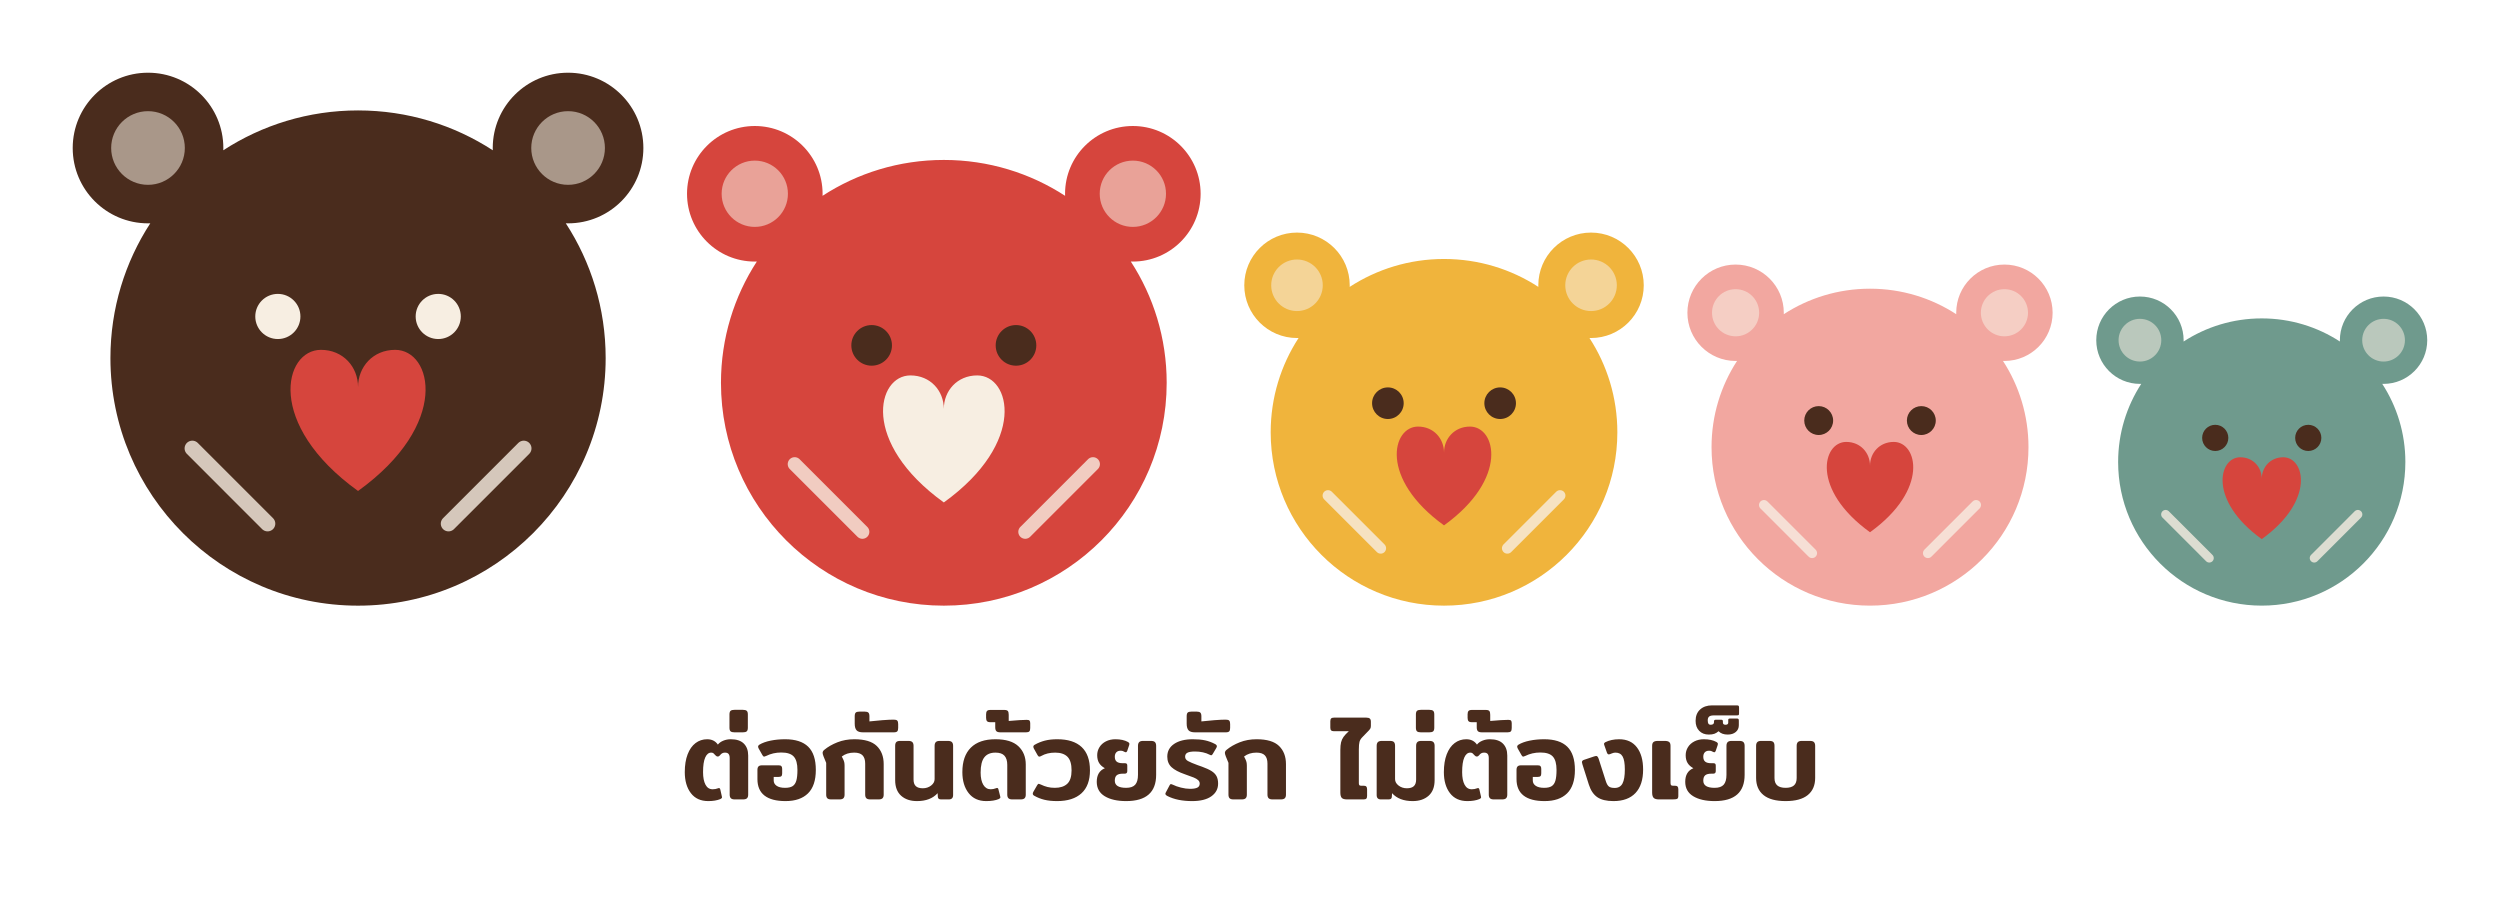
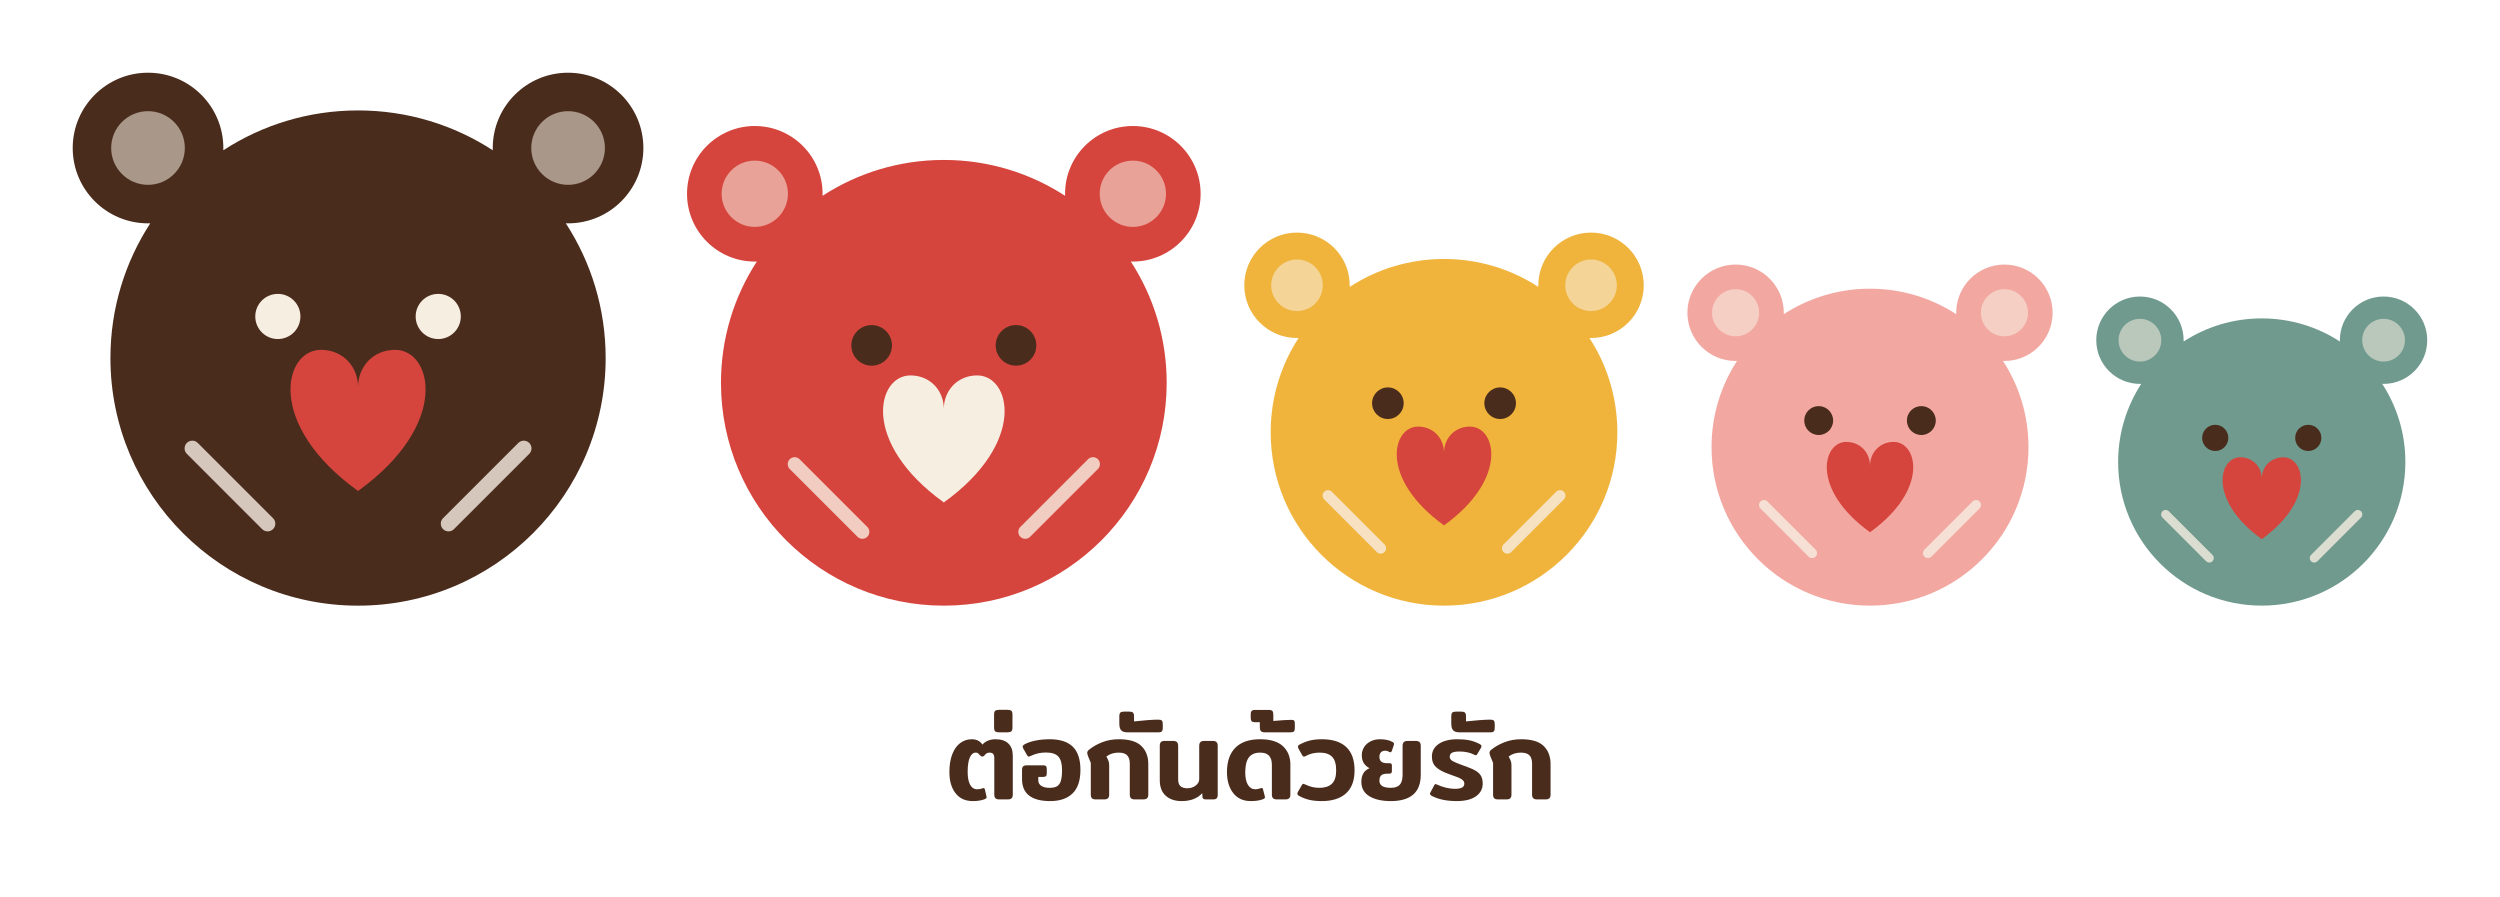
<svg xmlns="http://www.w3.org/2000/svg" viewBox="0 0 1032 370" width="1032" height="370">
  <g transform="translate(147.80,147.80) scale(2.4521)">
    <path d="M 35.355,-48.034 C 28.353,-48.034 22.676,-42.357 22.676,-35.355 C 22.676,-35.228 22.682,-35.101 22.685,-34.975 C 16.157,-39.218 8.366,-41.685 0.000,-41.685 C -8.366,-41.685 -16.157,-39.218 -22.685,-34.975 C -22.681,-35.102 -22.676,-35.228 -22.676,-35.355 C -22.676,-42.358 -28.353,-48.034 -35.355,-48.034 C -42.358,-48.034 -48.034,-42.358 -48.034,-35.355 C -48.034,-28.353 -42.358,-22.676 -35.355,-22.676 C -35.227,-22.676 -35.101,-22.682 -34.975,-22.685 C -39.218,-16.157 -41.685,-8.367 -41.685,-0.001 C -41.685,23.022 -23.022,41.685 -0.000,41.685 C 23.022,41.685 41.685,23.022 41.685,0.000 C 41.685,-8.367 39.218,-16.157 34.975,-22.685 C 35.101,-22.682 35.227,-22.676 35.355,-22.676 C 42.357,-22.676 48.034,-28.353 48.034,-35.355 C 48.034,-42.358 42.358,-48.034 35.355,-48.034 Z" fill="#4A2C1D" />
    <circle cx="-35.36" cy="-35.36" r="6.2" fill="#F7EEE2" opacity=".55" />
    <circle cx="35.36" cy="-35.36" r="6.2" fill="#F7EEE2" opacity=".55" />
    <line x1="-15.23" y1="27.88" x2="-27.90" y2="15.21" stroke="#F7EEE2" stroke-width="2.6" stroke-linecap="round" opacity=".8" />
    <line x1="15.23" y1="27.88" x2="27.90" y2="15.21" stroke="#F7EEE2" stroke-width="2.6" stroke-linecap="round" opacity=".8" />
    <circle cx="-13.5" cy="-7" r="3.8" fill="#F7EEE2" />
    <circle cx="13.5" cy="-7" r="3.8" fill="#F7EEE2" />
    <path d="M0.00,22.38 C-15.62,11.12 -12.50,-1.38 -6.25,-1.38 C-2.50,-1.38 0.00,1.50 0.00,4.88 C0.00,1.50 2.50,-1.38 6.25,-1.38 C12.50,-1.38 15.62,11.12 0.00,22.38 Z" fill="#D6453D" />
  </g>
  <g transform="translate(389.61,158.02) scale(2.2069)">
    <path d="M 35.355,-48.034 C 28.353,-48.034 22.676,-42.357 22.676,-35.355 C 22.676,-35.228 22.682,-35.101 22.685,-34.975 C 16.157,-39.218 8.366,-41.685 0.000,-41.685 C -8.366,-41.685 -16.157,-39.218 -22.685,-34.975 C -22.681,-35.102 -22.676,-35.228 -22.676,-35.355 C -22.676,-42.358 -28.353,-48.034 -35.355,-48.034 C -42.358,-48.034 -48.034,-42.358 -48.034,-35.355 C -48.034,-28.353 -42.358,-22.676 -35.355,-22.676 C -35.227,-22.676 -35.101,-22.682 -34.975,-22.685 C -39.218,-16.157 -41.685,-8.367 -41.685,-0.001 C -41.685,23.022 -23.022,41.685 -0.000,41.685 C 23.022,41.685 41.685,23.022 41.685,0.000 C 41.685,-8.367 39.218,-16.157 34.975,-22.685 C 35.101,-22.682 35.227,-22.676 35.355,-22.676 C 42.357,-22.676 48.034,-28.353 48.034,-35.355 C 48.034,-42.358 42.358,-48.034 35.355,-48.034 Z" fill="#D6453D" />
    <circle cx="-35.36" cy="-35.36" r="6.2" fill="#F7EEE2" opacity=".55" />
    <circle cx="35.36" cy="-35.36" r="6.2" fill="#F7EEE2" opacity=".55" />
    <line x1="-15.23" y1="27.88" x2="-27.90" y2="15.21" stroke="#F7EEE2" stroke-width="2.6" stroke-linecap="round" opacity=".8" />
    <line x1="15.23" y1="27.88" x2="27.90" y2="15.21" stroke="#F7EEE2" stroke-width="2.6" stroke-linecap="round" opacity=".8" />
    <circle cx="-13.5" cy="-7" r="3.8" fill="#4A2C1D" />
    <circle cx="13.5" cy="-7" r="3.8" fill="#4A2C1D" />
    <path d="M0.00,22.38 C-15.62,11.12 -12.50,-1.38 -6.25,-1.38 C-2.50,-1.38 0.00,1.50 0.00,4.88 C0.00,1.50 2.50,-1.38 6.25,-1.38 C12.50,-1.38 15.62,11.12 0.00,22.38 Z" fill="#F7EEE2" />
  </g>
  <g transform="translate(596.09,178.46) scale(1.7165)">
    <path d="M 35.355,-48.034 C 28.353,-48.034 22.676,-42.357 22.676,-35.355 C 22.676,-35.228 22.682,-35.101 22.685,-34.975 C 16.157,-39.218 8.366,-41.685 0.000,-41.685 C -8.366,-41.685 -16.157,-39.218 -22.685,-34.975 C -22.681,-35.102 -22.676,-35.228 -22.676,-35.355 C -22.676,-42.358 -28.353,-48.034 -35.355,-48.034 C -42.358,-48.034 -48.034,-42.358 -48.034,-35.355 C -48.034,-28.353 -42.358,-22.676 -35.355,-22.676 C -35.227,-22.676 -35.101,-22.682 -34.975,-22.685 C -39.218,-16.157 -41.685,-8.367 -41.685,-0.001 C -41.685,23.022 -23.022,41.685 -0.000,41.685 C 23.022,41.685 41.685,23.022 41.685,0.000 C 41.685,-8.367 39.218,-16.157 34.975,-22.685 C 35.101,-22.682 35.227,-22.676 35.355,-22.676 C 42.357,-22.676 48.034,-28.353 48.034,-35.355 C 48.034,-42.358 42.358,-48.034 35.355,-48.034 Z" fill="#F0B43C" />
    <circle cx="-35.36" cy="-35.36" r="6.2" fill="#F7EEE2" opacity=".55" />
    <circle cx="35.36" cy="-35.36" r="6.2" fill="#F7EEE2" opacity=".55" />
    <line x1="-15.23" y1="27.88" x2="-27.90" y2="15.21" stroke="#F7EEE2" stroke-width="2.6" stroke-linecap="round" opacity=".8" />
    <line x1="15.23" y1="27.88" x2="27.90" y2="15.21" stroke="#F7EEE2" stroke-width="2.6" stroke-linecap="round" opacity=".8" />
    <circle cx="-13.5" cy="-7" r="3.8" fill="#4A2C1D" />
    <circle cx="13.5" cy="-7" r="3.8" fill="#4A2C1D" />
    <path d="M0.00,22.38 C-15.62,11.12 -12.50,-1.38 -6.25,-1.38 C-2.50,-1.38 0.00,1.50 0.00,4.88 C0.00,1.50 2.50,-1.38 6.25,-1.38 C12.50,-1.38 15.62,11.12 0.00,22.38 Z" fill="#D6453D" />
  </g>
  <g transform="translate(771.94,184.59) scale(1.5693)">
    <path d="M 35.355,-48.034 C 28.353,-48.034 22.676,-42.357 22.676,-35.355 C 22.676,-35.228 22.682,-35.101 22.685,-34.975 C 16.157,-39.218 8.366,-41.685 0.000,-41.685 C -8.366,-41.685 -16.157,-39.218 -22.685,-34.975 C -22.681,-35.102 -22.676,-35.228 -22.676,-35.355 C -22.676,-42.358 -28.353,-48.034 -35.355,-48.034 C -42.358,-48.034 -48.034,-42.358 -48.034,-35.355 C -48.034,-28.353 -42.358,-22.676 -35.355,-22.676 C -35.227,-22.676 -35.101,-22.682 -34.975,-22.685 C -39.218,-16.157 -41.685,-8.367 -41.685,-0.001 C -41.685,23.022 -23.022,41.685 -0.000,41.685 C 23.022,41.685 41.685,23.022 41.685,0.000 C 41.685,-8.367 39.218,-16.157 34.975,-22.685 C 35.101,-22.682 35.227,-22.676 35.355,-22.676 C 42.357,-22.676 48.034,-28.353 48.034,-35.355 C 48.034,-42.358 42.358,-48.034 35.355,-48.034 Z" fill="#F2A7A0" />
    <circle cx="-35.36" cy="-35.36" r="6.2" fill="#F7EEE2" opacity=".55" />
    <circle cx="35.36" cy="-35.36" r="6.2" fill="#F7EEE2" opacity=".55" />
    <line x1="-15.23" y1="27.88" x2="-27.90" y2="15.21" stroke="#F7EEE2" stroke-width="2.6" stroke-linecap="round" opacity=".8" />
    <line x1="15.23" y1="27.88" x2="27.90" y2="15.21" stroke="#F7EEE2" stroke-width="2.6" stroke-linecap="round" opacity=".8" />
    <circle cx="-13.5" cy="-7" r="3.8" fill="#4A2C1D" />
    <circle cx="13.5" cy="-7" r="3.8" fill="#4A2C1D" />
    <path d="M0.00,22.38 C-15.62,11.12 -12.50,-1.38 -6.25,-1.38 C-2.50,-1.38 0.00,1.50 0.00,4.88 C0.00,1.50 2.50,-1.38 6.25,-1.38 C12.50,-1.38 15.62,11.12 0.00,22.38 Z" fill="#D6453D" />
  </g>
  <g transform="translate(933.65,190.72) scale(1.4222)">
    <path d="M 35.355,-48.034 C 28.353,-48.034 22.676,-42.357 22.676,-35.355 C 22.676,-35.228 22.682,-35.101 22.685,-34.975 C 16.157,-39.218 8.366,-41.685 0.000,-41.685 C -8.366,-41.685 -16.157,-39.218 -22.685,-34.975 C -22.681,-35.102 -22.676,-35.228 -22.676,-35.355 C -22.676,-42.358 -28.353,-48.034 -35.355,-48.034 C -42.358,-48.034 -48.034,-42.358 -48.034,-35.355 C -48.034,-28.353 -42.358,-22.676 -35.355,-22.676 C -35.227,-22.676 -35.101,-22.682 -34.975,-22.685 C -39.218,-16.157 -41.685,-8.367 -41.685,-0.001 C -41.685,23.022 -23.022,41.685 -0.000,41.685 C 23.022,41.685 41.685,23.022 41.685,0.000 C 41.685,-8.367 39.218,-16.157 34.975,-22.685 C 35.101,-22.682 35.227,-22.676 35.355,-22.676 C 42.357,-22.676 48.034,-28.353 48.034,-35.355 C 48.034,-42.358 42.358,-48.034 35.355,-48.034 Z" fill="#6F9A8D" />
    <circle cx="-35.36" cy="-35.36" r="6.2" fill="#F7EEE2" opacity=".55" />
    <circle cx="35.36" cy="-35.36" r="6.2" fill="#F7EEE2" opacity=".55" />
    <line x1="-15.23" y1="27.88" x2="-27.90" y2="15.21" stroke="#F7EEE2" stroke-width="2.6" stroke-linecap="round" opacity=".8" />
    <line x1="15.23" y1="27.88" x2="27.90" y2="15.21" stroke="#F7EEE2" stroke-width="2.6" stroke-linecap="round" opacity=".8" />
    <circle cx="-13.5" cy="-7" r="3.8" fill="#4A2C1D" />
    <circle cx="13.5" cy="-7" r="3.8" fill="#4A2C1D" />
    <path d="M0.00,22.38 C-15.62,11.12 -12.50,-1.38 -6.25,-1.38 C-2.50,-1.38 0.00,1.50 0.00,4.88 C0.00,1.50 2.50,-1.38 6.25,-1.38 C12.50,-1.38 15.62,11.12 0.00,22.38 Z" fill="#D6453D" />
  </g>
-   <path transform="translate(281.25,330.00)" d="M1.426 -11.27Q1.426 -15.548 2.599 -18.607Q3.772 -21.666 5.865 -23.253Q7.958 -24.84 10.672 -24.84Q13.57 -24.84 15.088 -22.632Q15.87 -23.644 17.319 -24.242Q18.768 -24.84 20.424 -24.84Q24.012 -24.84 25.806 -23.046Q27.6 -21.252 27.6 -18.124V-1.978Q27.6 -0.966 27.117 -0.483Q26.634 0.0 25.484 0.0H22.034Q20.93 0.0 20.447 -0.483Q19.964 -0.966 19.964 -1.978V-17.066Q19.964 -18.17 19.527 -18.745Q19.09 -19.32 17.986 -19.32Q16.744 -19.32 15.962 -18.216Q15.548 -17.71 15.042 -17.71Q14.49 -17.71 14.076 -18.216Q13.616 -18.768 13.271 -19.044Q12.926 -19.32 12.328 -19.32Q10.764 -19.32 9.867 -17.319Q8.97 -15.318 8.97 -11.27Q8.97 -7.958 9.982 -6.072Q10.994 -4.186 12.926 -4.186Q14.122 -4.186 15.18 -4.6Q15.456 -4.692 15.502 -4.692Q15.962 -4.692 16.1 -4.048L16.744 -1.196Q16.79 -1.058 16.79 -0.828Q16.79 -0.46 16.1 -0.138Q14.076 0.69 11.132 0.69Q6.44 0.69 3.933 -2.599Q1.426 -5.888 1.426 -11.27ZM19.872 -29.624V-35.052Q19.872 -36.202 20.355 -36.593Q20.838 -36.984 21.942 -36.984H25.392Q26.496 -36.984 26.979 -36.593Q27.462 -36.202 27.462 -35.052V-29.624Q27.462 -28.474 26.979 -28.083Q26.496 -27.692 25.392 -27.692H21.942Q20.838 -27.692 20.355 -28.083Q19.872 -28.474 19.872 -29.624ZM31.418 -8.372V-12.19Q31.418 -13.156 31.855 -13.616Q32.292 -14.076 33.35 -14.076H40.204Q40.986 -14.076 41.308 -13.731Q41.63 -13.386 41.63 -12.604V-10.764Q41.63 -9.936 41.308 -9.614Q40.986 -9.292 40.158 -9.292H38.134V-7.82Q38.134 -6.44 39.353 -5.612Q40.572 -4.784 42.826 -4.784Q44.85 -4.784 45.931 -5.474Q47.012 -6.164 47.472 -7.751Q47.932 -9.338 47.932 -12.19Q47.932 -16.008 46.414 -17.687Q44.896 -19.366 41.262 -19.366Q37.858 -19.366 35.006 -17.94Q34.362 -17.664 34.224 -17.664Q33.81 -17.664 33.488 -18.262L31.924 -21.022Q31.694 -21.482 31.694 -21.804Q31.694 -22.264 32.2 -22.586Q34.04 -23.69 36.846 -24.265Q39.652 -24.84 42.826 -24.84Q49.22 -24.84 52.371 -21.758Q55.522 -18.676 55.522 -12.19Q55.522 -5.658 52.279 -2.484Q49.036 0.69 43.01 0.69Q37.26 0.69 34.339 -1.587Q31.418 -3.864 31.418 -8.372ZM59.8 -1.978V-15.088L58.742 -17.664Q58.328 -18.722 58.328 -19.182Q58.328 -19.918 59.018 -20.47Q61.226 -22.31 64.423 -23.575Q67.62 -24.84 71.392 -24.84Q77.832 -24.84 80.684 -22.057Q83.536 -19.274 83.536 -14.582V-1.978Q83.536 -0.966 83.053 -0.483Q82.57 0.0 81.42 0.0H78.016Q76.866 0.0 76.383 -0.483Q75.9 -0.966 75.9 -1.978V-14.766Q75.9 -17.066 74.819 -18.193Q73.738 -19.32 71.346 -19.32Q68.31 -19.32 66.24 -17.71L66.792 -16.606Q67.114 -15.962 67.252 -15.364Q67.39 -14.766 67.39 -13.892V-1.978Q67.39 -0.966 66.907 -0.483Q66.424 0.0 65.274 0.0H61.87Q60.72 0.0 60.26 -0.483Q59.8 -0.966 59.8 -1.978ZM71.576 -31.28V-34.316Q71.576 -35.466 72.013 -35.857Q72.45 -36.248 73.554 -36.248H75.716Q76.774 -36.248 77.211 -35.834Q77.648 -35.42 77.648 -34.316V-32.2Q79.902 -32.476 82.961 -32.706Q86.02 -32.936 87.676 -32.936Q88.78 -32.936 89.148 -32.522Q89.516 -32.108 89.516 -31.096V-29.532Q89.516 -28.52 89.148 -28.106Q88.78 -27.692 87.676 -27.692H75.026Q73.094 -27.692 72.335 -28.543Q71.576 -29.394 71.576 -31.28ZM88.274 -7.958V-22.126Q88.274 -23.184 88.734 -23.667Q89.194 -24.15 90.344 -24.15H93.748Q94.898 -24.15 95.381 -23.644Q95.864 -23.138 95.864 -22.126V-8.188Q95.864 -6.348 96.807 -5.474Q97.75 -4.6 99.682 -4.6Q101.66 -4.6 103.109 -5.727Q104.558 -6.854 104.558 -8.372V-22.126Q104.558 -23.138 105.041 -23.644Q105.524 -24.15 106.628 -24.15H110.078Q111.228 -24.15 111.711 -23.644Q112.194 -23.138 112.194 -22.126V-1.794Q112.194 0.0 110.4 0.0H107.226Q105.938 0.0 105.892 -1.058L105.8 -2.576Q102.856 0.69 97.29 0.69Q93.196 0.69 90.735 -1.518Q88.274 -3.726 88.274 -7.958ZM116.012 -11.27Q116.012 -17.894 119.508 -21.367Q123.004 -24.84 129.674 -24.84Q136.068 -24.84 139.127 -21.965Q142.186 -19.09 142.186 -14.398V-1.978Q142.186 -0.966 141.703 -0.483Q141.22 0.0 140.07 0.0H136.62Q135.516 0.0 135.033 -0.483Q134.55 -0.966 134.55 -1.978V-14.26Q134.55 -16.744 133.4 -18.032Q132.25 -19.32 129.674 -19.32Q126.592 -19.32 125.074 -17.365Q123.556 -15.41 123.556 -11.086Q123.556 -7.866 124.66 -6.026Q125.764 -4.186 127.742 -4.186Q128.8 -4.186 129.996 -4.646Q130.272 -4.738 130.318 -4.738Q130.778 -4.738 130.916 -4.094L131.652 -1.196Q131.698 -1.058 131.698 -0.874Q131.698 -0.644 131.537 -0.483Q131.376 -0.322 131.008 -0.138Q129.03 0.69 125.856 0.69Q121.164 0.69 118.588 -2.622Q116.012 -5.934 116.012 -11.27ZM129.582 -29.808V-31.878H127.558Q126.546 -31.878 126.178 -32.315Q125.81 -32.752 125.81 -33.672V-35.144Q125.81 -36.064 126.178 -36.501Q126.546 -36.938 127.558 -36.938H133.308Q134.412 -36.938 134.78 -36.501Q135.148 -36.064 135.148 -34.914V-32.384Q140.3 -32.844 142.6 -32.844Q143.474 -32.844 143.75 -32.522Q144.026 -32.2 144.026 -31.418V-29.486Q144.026 -28.474 143.658 -28.083Q143.29 -27.692 142.278 -27.692H131.744Q130.502 -27.692 130.042 -28.175Q129.582 -28.658 129.582 -29.808ZM145.682 -1.518Q145.084 -1.84 145.084 -2.392Q145.084 -2.668 145.314 -3.128L146.878 -5.842Q147.2 -6.44 147.568 -6.44Q147.706 -6.44 148.35 -6.164Q149.776 -5.474 151.156 -5.129Q152.536 -4.784 154.192 -4.784Q157.504 -4.784 159.298 -6.44Q161.092 -8.096 161.092 -12.006Q161.092 -15.916 159.39 -17.618Q157.688 -19.32 154.33 -19.32Q151.018 -19.32 148.58 -17.94Q148.12 -17.664 147.798 -17.664Q147.384 -17.664 147.062 -18.262L145.544 -20.976Q145.314 -21.436 145.314 -21.758Q145.314 -22.264 145.912 -22.586Q147.844 -23.69 150.052 -24.265Q152.26 -24.84 155.204 -24.84Q161.828 -24.84 165.255 -21.62Q168.682 -18.4 168.682 -12.006Q168.682 -5.704 165.163 -2.507Q161.644 0.69 155.112 0.69Q152.076 0.69 149.845 0.138Q147.614 -0.414 145.682 -1.518ZM171.488 -7.268Q171.488 -11.5 174.846 -12.88Q173.236 -13.754 172.454 -15.042Q171.672 -16.33 171.672 -18.262Q171.672 -20.056 172.615 -21.574Q173.558 -23.092 175.283 -23.966Q177.008 -24.84 179.17 -24.84Q182.344 -24.84 184.414 -23.69Q184.966 -23.368 184.966 -22.908Q184.966 -22.77 184.874 -22.402L184.046 -19.964Q183.816 -19.458 183.448 -19.458Q183.264 -19.458 183.034 -19.596Q182.574 -19.872 182.206 -19.987Q181.838 -20.102 181.286 -20.102Q180.182 -20.102 179.561 -19.435Q178.94 -18.768 178.94 -17.618Q178.94 -16.238 179.722 -15.594Q180.504 -14.95 182.16 -14.95H183.126Q183.632 -14.95 183.862 -14.72Q184.092 -14.49 184.092 -13.984V-11.684Q184.092 -10.626 183.034 -10.626H182.252Q180.504 -10.626 179.722 -9.959Q178.94 -9.292 178.94 -7.728Q178.94 -4.784 183.632 -4.784Q186.208 -4.784 187.358 -6.072Q188.508 -7.36 188.508 -10.166V-22.126Q188.508 -23.138 188.991 -23.644Q189.474 -24.15 190.578 -24.15H193.89Q195.04 -24.15 195.523 -23.644Q196.006 -23.138 196.006 -22.126V-10.166Q196.006 0.69 183.632 0.69Q178.112 0.69 174.8 -1.311Q171.488 -3.312 171.488 -7.268ZM200.698 -1.38Q199.824 -1.84 199.824 -2.3Q199.824 -2.576 200.008 -2.898L201.618 -5.934Q201.894 -6.348 202.124 -6.348Q202.262 -6.348 202.906 -6.072Q204.24 -5.382 206.264 -4.876Q208.288 -4.37 209.99 -4.37Q211.968 -4.37 212.98 -4.853Q213.992 -5.336 213.992 -6.532Q213.992 -7.36 213.348 -7.958Q212.704 -8.556 211.531 -9.039Q210.358 -9.522 207.828 -10.396Q204.102 -11.684 202.354 -13.317Q200.606 -14.95 200.606 -17.664Q200.606 -21.022 203.458 -22.931Q206.31 -24.84 211.14 -24.84Q214.13 -24.84 216.223 -24.38Q218.316 -23.92 220.248 -22.908Q221.076 -22.494 221.076 -21.942Q221.076 -21.712 220.846 -21.252L219.374 -18.768Q219.052 -18.216 218.776 -18.216Q218.546 -18.216 218.086 -18.446Q216.89 -19.09 215.326 -19.435Q213.762 -19.78 212.06 -19.78Q209.944 -19.78 208.955 -19.297Q207.966 -18.814 207.966 -17.618Q207.966 -16.514 209.139 -15.847Q210.312 -15.18 213.21 -14.122L214.912 -13.524Q217.442 -12.604 218.868 -11.707Q220.294 -10.81 220.938 -9.591Q221.582 -8.372 221.582 -6.532Q221.582 -3.266 218.799 -1.288Q216.016 0.69 210.864 0.69Q204.792 0.69 200.698 -1.38ZM208.61 -31.28V-34.316Q208.61 -35.466 209.047 -35.857Q209.484 -36.248 210.588 -36.248H212.75Q213.808 -36.248 214.245 -35.834Q214.682 -35.42 214.682 -34.316V-32.2Q216.936 -32.476 219.995 -32.706Q223.054 -32.936 224.71 -32.936Q225.814 -32.936 226.182 -32.522Q226.55 -32.108 226.55 -31.096V-29.532Q226.55 -28.52 226.182 -28.106Q225.814 -27.692 224.71 -27.692H212.06Q210.128 -27.692 209.369 -28.543Q208.61 -29.394 208.61 -31.28ZM225.86 -1.978V-15.088L224.802 -17.664Q224.388 -18.722 224.388 -19.182Q224.388 -19.918 225.078 -20.47Q227.286 -22.31 230.483 -23.575Q233.68 -24.84 237.452 -24.84Q243.892 -24.84 246.744 -22.057Q249.596 -19.274 249.596 -14.582V-1.978Q249.596 -0.966 249.113 -0.483Q248.63 0.0 247.48 0.0H244.076Q242.926 0.0 242.443 -0.483Q241.96 -0.966 241.96 -1.978V-14.766Q241.96 -17.066 240.879 -18.193Q239.798 -19.32 237.406 -19.32Q234.37 -19.32 232.3 -17.71L232.852 -16.606Q233.174 -15.962 233.312 -15.364Q233.45 -14.766 233.45 -13.892V-1.978Q233.45 -0.966 232.967 -0.483Q232.484 0.0 231.334 0.0H227.93Q226.78 0.0 226.32 -0.483Q225.86 -0.966 225.86 -1.978ZM272.044 -2.852V-20.378Q272.044 -22.356 272.343 -23.575Q272.642 -24.794 273.355 -25.806Q274.068 -26.818 275.54 -28.152H269.422Q268.594 -28.152 268.249 -28.497Q267.904 -28.842 267.904 -29.624V-32.246Q267.904 -33.074 268.249 -33.419Q268.594 -33.764 269.422 -33.764H282.762Q283.774 -33.764 284.211 -33.373Q284.648 -32.982 284.648 -32.062V-30.406Q284.648 -29.716 284.464 -29.348Q284.28 -28.98 283.82 -28.474L281.152 -25.714Q280.232 -24.794 279.956 -23.782Q279.68 -22.77 279.68 -20.608V-6.716Q279.68 -6.164 279.864 -5.911Q280.048 -5.658 280.554 -5.658H281.658Q282.44 -5.658 282.762 -5.313Q283.084 -4.968 283.084 -4.186V-1.472Q283.084 -0.644 282.762 -0.322Q282.44 0.0 281.612 0.0H274.85Q273.194 0.0 272.619 -0.644Q272.044 -1.288 272.044 -2.852ZM293.388 -2.576 293.296 -1.058Q293.25 0.0 291.962 0.0H288.788Q287.04 0.0 287.04 -1.794V-22.126Q287.04 -23.138 287.523 -23.644Q288.006 -24.15 289.156 -24.15H292.56Q293.71 -24.15 294.17 -23.667Q294.63 -23.184 294.63 -22.126V-8.372Q294.63 -6.854 296.079 -5.727Q297.528 -4.6 299.506 -4.6Q301.438 -4.6 302.381 -5.474Q303.324 -6.348 303.324 -8.188V-22.126Q303.324 -23.138 303.807 -23.644Q304.29 -24.15 305.44 -24.15H308.89Q309.994 -24.15 310.477 -23.644Q310.96 -23.138 310.96 -22.126V-7.958Q310.96 -3.726 308.476 -1.518Q305.992 0.69 301.898 0.69Q296.332 0.69 293.388 -2.576ZM303.232 -29.624V-35.052Q303.232 -36.202 303.715 -36.593Q304.198 -36.984 305.302 -36.984H308.752Q309.856 -36.984 310.339 -36.593Q310.822 -36.202 310.822 -35.052V-29.624Q310.822 -28.474 310.339 -28.083Q309.856 -27.692 308.752 -27.692H305.302Q304.198 -27.692 303.715 -28.083Q303.232 -28.474 303.232 -29.624ZM314.778 -11.27Q314.778 -15.548 315.951 -18.607Q317.124 -21.666 319.217 -23.253Q321.31 -24.84 324.024 -24.84Q326.922 -24.84 328.44 -22.632Q329.222 -23.644 330.671 -24.242Q332.12 -24.84 333.776 -24.84Q337.364 -24.84 339.158 -23.046Q340.952 -21.252 340.952 -18.124V-1.978Q340.952 -0.966 340.469 -0.483Q339.986 0.0 338.836 0.0H335.386Q334.282 0.0 333.799 -0.483Q333.316 -0.966 333.316 -1.978V-17.066Q333.316 -18.17 332.879 -18.745Q332.442 -19.32 331.338 -19.32Q330.096 -19.32 329.314 -18.216Q328.9 -17.71 328.394 -17.71Q327.842 -17.71 327.428 -18.216Q326.968 -18.768 326.623 -19.044Q326.278 -19.32 325.68 -19.32Q324.116 -19.32 323.219 -17.319Q322.322 -15.318 322.322 -11.27Q322.322 -7.958 323.334 -6.072Q324.346 -4.186 326.278 -4.186Q327.474 -4.186 328.532 -4.6Q328.808 -4.692 328.854 -4.692Q329.314 -4.692 329.452 -4.048L330.096 -1.196Q330.142 -1.058 330.142 -0.828Q330.142 -0.46 329.452 -0.138Q327.428 0.69 324.484 0.69Q319.792 0.69 317.285 -2.599Q314.778 -5.888 314.778 -11.27ZM328.348 -29.808V-31.878H326.324Q325.312 -31.878 324.944 -32.315Q324.576 -32.752 324.576 -33.672V-35.144Q324.576 -36.064 324.944 -36.501Q325.312 -36.938 326.324 -36.938H332.074Q333.178 -36.938 333.546 -36.501Q333.914 -36.064 333.914 -34.914V-32.384Q339.066 -32.844 341.366 -32.844Q342.24 -32.844 342.516 -32.522Q342.792 -32.2 342.792 -31.418V-29.486Q342.792 -28.474 342.424 -28.083Q342.056 -27.692 341.044 -27.692H330.51Q329.268 -27.692 328.808 -28.175Q328.348 -28.658 328.348 -29.808ZM344.77 -8.372V-12.19Q344.77 -13.156 345.207 -13.616Q345.644 -14.076 346.702 -14.076H353.556Q354.338 -14.076 354.66 -13.731Q354.982 -13.386 354.982 -12.604V-10.764Q354.982 -9.936 354.66 -9.614Q354.338 -9.292 353.51 -9.292H351.486V-7.82Q351.486 -6.44 352.705 -5.612Q353.924 -4.784 356.178 -4.784Q358.202 -4.784 359.283 -5.474Q360.364 -6.164 360.824 -7.751Q361.284 -9.338 361.284 -12.19Q361.284 -16.008 359.766 -17.687Q358.248 -19.366 354.614 -19.366Q351.21 -19.366 348.358 -17.94Q347.714 -17.664 347.576 -17.664Q347.162 -17.664 346.84 -18.262L345.276 -21.022Q345.046 -21.482 345.046 -21.804Q345.046 -22.264 345.552 -22.586Q347.392 -23.69 350.198 -24.265Q353.004 -24.84 356.178 -24.84Q362.572 -24.84 365.723 -21.758Q368.874 -18.676 368.874 -12.19Q368.874 -5.658 365.631 -2.484Q362.388 0.69 356.362 0.69Q350.612 0.69 347.691 -1.587Q344.77 -3.864 344.77 -8.372ZM374.624 -6.118 371.956 -14.536Q371.772 -15.18 371.772 -15.364Q371.772 -16.054 372.6 -16.33L376.832 -17.756Q377.476 -17.94 377.614 -17.94Q377.982 -17.94 378.212 -17.664Q378.442 -17.388 378.672 -16.79L381.616 -7.59Q382.122 -5.98 382.858 -5.359Q383.594 -4.738 385.296 -4.738Q387.55 -4.738 388.516 -6.578Q389.482 -8.418 389.482 -12.374Q389.482 -16.054 388.585 -17.687Q387.688 -19.32 385.618 -19.32Q384.882 -19.32 384.192 -19.021Q383.502 -18.722 383.318 -18.676Q382.95 -18.584 382.858 -18.584Q382.398 -18.584 382.122 -19.228L380.972 -22.494Q380.88 -22.862 380.88 -22.954Q380.88 -23.276 381.386 -23.598Q383.824 -24.84 387.136 -24.84Q391.92 -24.84 394.473 -21.482Q397.026 -18.124 397.026 -12.328Q397.026 -5.98 393.875 -2.645Q390.724 0.69 384.79 0.69Q380.466 0.69 378.12 -0.92Q375.774 -2.53 374.624 -6.118ZM400.752 -2.852V-22.126Q400.752 -23.23 401.304 -23.69Q401.856 -24.15 403.144 -24.15H405.95Q407.238 -24.15 407.79 -23.69Q408.342 -23.23 408.342 -22.126V-6.854Q408.342 -6.164 408.549 -5.911Q408.756 -5.658 409.308 -5.658H410.09Q410.918 -5.658 411.24 -5.313Q411.562 -4.968 411.562 -4.186V-1.472Q411.562 -0.506 411.102 -0.253Q410.642 0.0 409.17 0.0H403.604Q401.948 0.0 401.35 -0.667Q400.752 -1.334 400.752 -2.852ZM414.414 -7.268Q414.414 -11.5 417.772 -12.88Q416.162 -13.754 415.38 -15.042Q414.598 -16.33 414.598 -18.262Q414.598 -20.056 415.541 -21.574Q416.484 -23.092 418.209 -23.966Q419.934 -24.84 422.096 -24.84Q425.27 -24.84 427.34 -23.69Q427.892 -23.368 427.892 -22.908Q427.892 -22.77 427.8 -22.402L426.972 -19.964Q426.742 -19.458 426.374 -19.458Q426.19 -19.458 425.96 -19.596Q425.5 -19.872 425.132 -19.987Q424.764 -20.102 424.212 -20.102Q423.108 -20.102 422.487 -19.435Q421.866 -18.768 421.866 -17.618Q421.866 -16.238 422.648 -15.594Q423.43 -14.95 425.086 -14.95H426.052Q426.558 -14.95 426.788 -14.72Q427.018 -14.49 427.018 -13.984V-11.684Q427.018 -10.626 425.96 -10.626H425.178Q423.43 -10.626 422.648 -9.959Q421.866 -9.292 421.866 -7.728Q421.866 -4.784 426.558 -4.784Q429.134 -4.784 430.284 -6.072Q431.434 -7.36 431.434 -10.166V-22.126Q431.434 -23.138 431.917 -23.644Q432.4 -24.15 433.504 -24.15H436.816Q437.966 -24.15 438.449 -23.644Q438.932 -23.138 438.932 -22.126V-10.166Q438.932 0.69 426.558 0.69Q421.038 0.69 417.726 -1.311Q414.414 -3.312 414.414 -7.268ZM418.692 -32.43Q418.692 -35.42 420.555 -37.122Q422.418 -38.824 425.5 -38.824H435.666Q436.264 -38.824 436.448 -38.64Q436.632 -38.456 436.632 -37.904V-35.512Q436.632 -34.96 436.448 -34.822Q436.264 -34.684 435.666 -34.684H426.236Q424.856 -34.684 424.281 -34.201Q423.706 -33.718 423.706 -32.66Q423.706 -31.694 423.982 -31.257Q424.258 -30.82 424.948 -30.82Q425.592 -30.82 425.937 -31.096Q426.282 -31.372 426.282 -31.786V-32.246Q426.282 -32.89 427.018 -32.89H429.318Q429.962 -32.89 429.962 -32.246V-31.74Q429.962 -30.82 431.02 -30.82Q432.17 -30.82 432.17 -31.694V-32.89Q432.17 -33.396 432.952 -33.396H435.712Q436.264 -33.396 436.402 -33.166Q436.54 -32.936 436.54 -32.522V-30.636Q436.54 -28.888 435.275 -27.83Q434.01 -26.772 431.94 -26.772Q429.502 -26.772 428.168 -28.152Q427.34 -27.416 426.443 -27.094Q425.546 -26.772 424.12 -26.772Q421.682 -26.772 420.187 -28.313Q418.692 -29.854 418.692 -32.43ZM443.67 -8.878V-22.126Q443.67 -23.138 444.153 -23.644Q444.636 -24.15 445.74 -24.15H449.19Q450.34 -24.15 450.8 -23.667Q451.26 -23.184 451.26 -22.126V-8.832Q451.26 -6.762 452.41 -5.773Q453.56 -4.784 455.86 -4.784Q458.16 -4.784 459.287 -5.773Q460.414 -6.762 460.414 -8.832V-22.126Q460.414 -23.138 460.897 -23.644Q461.38 -24.15 462.484 -24.15H465.934Q467.084 -24.15 467.567 -23.644Q468.05 -23.138 468.05 -22.126V-8.878Q468.05 -4.278 464.991 -1.794Q461.932 0.69 455.86 0.69Q449.788 0.69 446.729 -1.794Q443.67 -4.278 443.67 -8.878Z" fill="#4A2C1D" />
+   <path transform="translate(390.48,330.00)" d="M1.426 -11.27Q1.426 -15.548 2.599 -18.607Q3.772 -21.666 5.865 -23.253Q7.958 -24.84 10.672 -24.84Q13.57 -24.84 15.088 -22.632Q15.87 -23.644 17.319 -24.242Q18.768 -24.84 20.424 -24.84Q24.012 -24.84 25.806 -23.046Q27.6 -21.252 27.6 -18.124V-1.978Q27.6 -0.966 27.117 -0.483Q26.634 0.0 25.484 0.0H22.034Q20.93 0.0 20.447 -0.483Q19.964 -0.966 19.964 -1.978V-17.066Q19.964 -18.17 19.527 -18.745Q19.09 -19.32 17.986 -19.32Q16.744 -19.32 15.962 -18.216Q15.548 -17.71 15.042 -17.71Q14.49 -17.71 14.076 -18.216Q13.616 -18.768 13.271 -19.044Q12.926 -19.32 12.328 -19.32Q10.764 -19.32 9.867 -17.319Q8.97 -15.318 8.97 -11.27Q8.97 -7.958 9.982 -6.072Q10.994 -4.186 12.926 -4.186Q14.122 -4.186 15.18 -4.6Q15.456 -4.692 15.502 -4.692Q15.962 -4.692 16.1 -4.048L16.744 -1.196Q16.79 -1.058 16.79 -0.828Q16.79 -0.46 16.1 -0.138Q14.076 0.69 11.132 0.69Q6.44 0.69 3.933 -2.599Q1.426 -5.888 1.426 -11.27ZM19.872 -29.624V-35.052Q19.872 -36.202 20.355 -36.593Q20.838 -36.984 21.942 -36.984H25.392Q26.496 -36.984 26.979 -36.593Q27.462 -36.202 27.462 -35.052V-29.624Q27.462 -28.474 26.979 -28.083Q26.496 -27.692 25.392 -27.692H21.942Q20.838 -27.692 20.355 -28.083Q19.872 -28.474 19.872 -29.624ZM31.418 -8.372V-12.19Q31.418 -13.156 31.855 -13.616Q32.292 -14.076 33.35 -14.076H40.204Q40.986 -14.076 41.308 -13.731Q41.63 -13.386 41.63 -12.604V-10.764Q41.63 -9.936 41.308 -9.614Q40.986 -9.292 40.158 -9.292H38.134V-7.82Q38.134 -6.44 39.353 -5.612Q40.572 -4.784 42.826 -4.784Q44.85 -4.784 45.931 -5.474Q47.012 -6.164 47.472 -7.751Q47.932 -9.338 47.932 -12.19Q47.932 -16.008 46.414 -17.687Q44.896 -19.366 41.262 -19.366Q37.858 -19.366 35.006 -17.94Q34.362 -17.664 34.224 -17.664Q33.81 -17.664 33.488 -18.262L31.924 -21.022Q31.694 -21.482 31.694 -21.804Q31.694 -22.264 32.2 -22.586Q34.04 -23.69 36.846 -24.265Q39.652 -24.84 42.826 -24.84Q49.22 -24.84 52.371 -21.758Q55.522 -18.676 55.522 -12.19Q55.522 -5.658 52.279 -2.484Q49.036 0.69 43.01 0.69Q37.26 0.69 34.339 -1.587Q31.418 -3.864 31.418 -8.372ZM59.8 -1.978V-15.088L58.742 -17.664Q58.328 -18.722 58.328 -19.182Q58.328 -19.918 59.018 -20.47Q61.226 -22.31 64.423 -23.575Q67.62 -24.84 71.392 -24.84Q77.832 -24.84 80.684 -22.057Q83.536 -19.274 83.536 -14.582V-1.978Q83.536 -0.966 83.053 -0.483Q82.57 0.0 81.42 0.0H78.016Q76.866 0.0 76.383 -0.483Q75.9 -0.966 75.9 -1.978V-14.766Q75.9 -17.066 74.819 -18.193Q73.738 -19.32 71.346 -19.32Q68.31 -19.32 66.24 -17.71L66.792 -16.606Q67.114 -15.962 67.252 -15.364Q67.39 -14.766 67.39 -13.892V-1.978Q67.39 -0.966 66.907 -0.483Q66.424 0.0 65.274 0.0H61.87Q60.72 0.0 60.26 -0.483Q59.8 -0.966 59.8 -1.978ZM71.576 -31.28V-34.316Q71.576 -35.466 72.013 -35.857Q72.45 -36.248 73.554 -36.248H75.716Q76.774 -36.248 77.211 -35.834Q77.648 -35.42 77.648 -34.316V-32.2Q79.902 -32.476 82.961 -32.706Q86.02 -32.936 87.676 -32.936Q88.78 -32.936 89.148 -32.522Q89.516 -32.108 89.516 -31.096V-29.532Q89.516 -28.52 89.148 -28.106Q88.78 -27.692 87.676 -27.692H75.026Q73.094 -27.692 72.335 -28.543Q71.576 -29.394 71.576 -31.28ZM88.274 -7.958V-22.126Q88.274 -23.184 88.734 -23.667Q89.194 -24.15 90.344 -24.15H93.748Q94.898 -24.15 95.381 -23.644Q95.864 -23.138 95.864 -22.126V-8.188Q95.864 -6.348 96.807 -5.474Q97.75 -4.6 99.682 -4.6Q101.66 -4.6 103.109 -5.727Q104.558 -6.854 104.558 -8.372V-22.126Q104.558 -23.138 105.041 -23.644Q105.524 -24.15 106.628 -24.15H110.078Q111.228 -24.15 111.711 -23.644Q112.194 -23.138 112.194 -22.126V-1.794Q112.194 0.0 110.4 0.0H107.226Q105.938 0.0 105.892 -1.058L105.8 -2.576Q102.856 0.69 97.29 0.69Q93.196 0.69 90.735 -1.518Q88.274 -3.726 88.274 -7.958ZM116.012 -11.27Q116.012 -17.894 119.508 -21.367Q123.004 -24.84 129.674 -24.84Q136.068 -24.84 139.127 -21.965Q142.186 -19.09 142.186 -14.398V-1.978Q142.186 -0.966 141.703 -0.483Q141.22 0.0 140.07 0.0H136.62Q135.516 0.0 135.033 -0.483Q134.55 -0.966 134.55 -1.978V-14.26Q134.55 -16.744 133.4 -18.032Q132.25 -19.32 129.674 -19.32Q126.592 -19.32 125.074 -17.365Q123.556 -15.41 123.556 -11.086Q123.556 -7.866 124.66 -6.026Q125.764 -4.186 127.742 -4.186Q128.8 -4.186 129.996 -4.646Q130.272 -4.738 130.318 -4.738Q130.778 -4.738 130.916 -4.094L131.652 -1.196Q131.698 -1.058 131.698 -0.874Q131.698 -0.644 131.537 -0.483Q131.376 -0.322 131.008 -0.138Q129.03 0.69 125.856 0.69Q121.164 0.69 118.588 -2.622Q116.012 -5.934 116.012 -11.27ZM129.582 -29.808V-31.878H127.558Q126.546 -31.878 126.178 -32.315Q125.81 -32.752 125.81 -33.672V-35.144Q125.81 -36.064 126.178 -36.501Q126.546 -36.938 127.558 -36.938H133.308Q134.412 -36.938 134.78 -36.501Q135.148 -36.064 135.148 -34.914V-32.384Q140.3 -32.844 142.6 -32.844Q143.474 -32.844 143.75 -32.522Q144.026 -32.2 144.026 -31.418V-29.486Q144.026 -28.474 143.658 -28.083Q143.29 -27.692 142.278 -27.692H131.744Q130.502 -27.692 130.042 -28.175Q129.582 -28.658 129.582 -29.808ZM145.682 -1.518Q145.084 -1.84 145.084 -2.392Q145.084 -2.668 145.314 -3.128L146.878 -5.842Q147.2 -6.44 147.568 -6.44Q147.706 -6.44 148.35 -6.164Q149.776 -5.474 151.156 -5.129Q152.536 -4.784 154.192 -4.784Q157.504 -4.784 159.298 -6.44Q161.092 -8.096 161.092 -12.006Q161.092 -15.916 159.39 -17.618Q157.688 -19.32 154.33 -19.32Q151.018 -19.32 148.58 -17.94Q148.12 -17.664 147.798 -17.664Q147.384 -17.664 147.062 -18.262L145.544 -20.976Q145.314 -21.436 145.314 -21.758Q145.314 -22.264 145.912 -22.586Q147.844 -23.69 150.052 -24.265Q152.26 -24.84 155.204 -24.84Q161.828 -24.84 165.255 -21.62Q168.682 -18.4 168.682 -12.006Q168.682 -5.704 165.163 -2.507Q161.644 0.69 155.112 0.69Q152.076 0.69 149.845 0.138Q147.614 -0.414 145.682 -1.518ZM171.488 -7.268Q171.488 -11.5 174.846 -12.88Q173.236 -13.754 172.454 -15.042Q171.672 -16.33 171.672 -18.262Q171.672 -20.056 172.615 -21.574Q173.558 -23.092 175.283 -23.966Q177.008 -24.84 179.17 -24.84Q182.344 -24.84 184.414 -23.69Q184.966 -23.368 184.966 -22.908Q184.966 -22.77 184.874 -22.402L184.046 -19.964Q183.816 -19.458 183.448 -19.458Q183.264 -19.458 183.034 -19.596Q182.574 -19.872 182.206 -19.987Q181.838 -20.102 181.286 -20.102Q180.182 -20.102 179.561 -19.435Q178.94 -18.768 178.94 -17.618Q178.94 -16.238 179.722 -15.594Q180.504 -14.95 182.16 -14.95H183.126Q183.632 -14.95 183.862 -14.72Q184.092 -14.49 184.092 -13.984V-11.684Q184.092 -10.626 183.034 -10.626H182.252Q180.504 -10.626 179.722 -9.959Q178.94 -9.292 178.94 -7.728Q178.94 -4.784 183.632 -4.784Q186.208 -4.784 187.358 -6.072Q188.508 -7.36 188.508 -10.166V-22.126Q188.508 -23.138 188.991 -23.644Q189.474 -24.15 190.578 -24.15H193.89Q195.04 -24.15 195.523 -23.644Q196.006 -23.138 196.006 -22.126V-10.166Q196.006 0.69 183.632 0.69Q178.112 0.69 174.8 -1.311Q171.488 -3.312 171.488 -7.268ZM200.698 -1.38Q199.824 -1.84 199.824 -2.3Q199.824 -2.576 200.008 -2.898L201.618 -5.934Q201.894 -6.348 202.124 -6.348Q202.262 -6.348 202.906 -6.072Q204.24 -5.382 206.264 -4.876Q208.288 -4.37 209.99 -4.37Q211.968 -4.37 212.98 -4.853Q213.992 -5.336 213.992 -6.532Q213.992 -7.36 213.348 -7.958Q212.704 -8.556 211.531 -9.039Q210.358 -9.522 207.828 -10.396Q204.102 -11.684 202.354 -13.317Q200.606 -14.95 200.606 -17.664Q200.606 -21.022 203.458 -22.931Q206.31 -24.84 211.14 -24.84Q214.13 -24.84 216.223 -24.38Q218.316 -23.92 220.248 -22.908Q221.076 -22.494 221.076 -21.942Q221.076 -21.712 220.846 -21.252L219.374 -18.768Q219.052 -18.216 218.776 -18.216Q218.546 -18.216 218.086 -18.446Q216.89 -19.09 215.326 -19.435Q213.762 -19.78 212.06 -19.78Q209.944 -19.78 208.955 -19.297Q207.966 -18.814 207.966 -17.618Q207.966 -16.514 209.139 -15.847Q210.312 -15.18 213.21 -14.122L214.912 -13.524Q217.442 -12.604 218.868 -11.707Q220.294 -10.81 220.938 -9.591Q221.582 -8.372 221.582 -6.532Q221.582 -3.266 218.799 -1.288Q216.016 0.69 210.864 0.69Q204.792 0.69 200.698 -1.38ZM208.61 -31.28V-34.316Q208.61 -35.466 209.047 -35.857Q209.484 -36.248 210.588 -36.248H212.75Q213.808 -36.248 214.245 -35.834Q214.682 -35.42 214.682 -34.316V-32.2Q216.936 -32.476 219.995 -32.706Q223.054 -32.936 224.71 -32.936Q225.814 -32.936 226.182 -32.522Q226.55 -32.108 226.55 -31.096V-29.532Q226.55 -28.52 226.182 -28.106Q225.814 -27.692 224.71 -27.692H212.06Q210.128 -27.692 209.369 -28.543Q208.61 -29.394 208.61 -31.28ZM225.86 -1.978V-15.088L224.802 -17.664Q224.388 -18.722 224.388 -19.182Q224.388 -19.918 225.078 -20.47Q227.286 -22.31 230.483 -23.575Q233.68 -24.84 237.452 -24.84Q243.892 -24.84 246.744 -22.057Q249.596 -19.274 249.596 -14.582V-1.978Q249.596 -0.966 249.113 -0.483Q248.63 0.0 247.48 0.0H244.076Q242.926 0.0 242.443 -0.483Q241.96 -0.966 241.96 -1.978V-14.766Q241.96 -17.066 240.879 -18.193Q239.798 -19.32 237.406 -19.32Q234.37 -19.32 232.3 -17.71L232.852 -16.606Q233.174 -15.962 233.312 -15.364Q233.45 -14.766 233.45 -13.892V-1.978Q233.45 -0.966 232.967 -0.483Q232.484 0.0 231.334 0.0H227.93Q226.78 0.0 226.32 -0.483Q225.86 -0.966 225.86 -1.978Z" fill="#4A2C1D" />
</svg>
